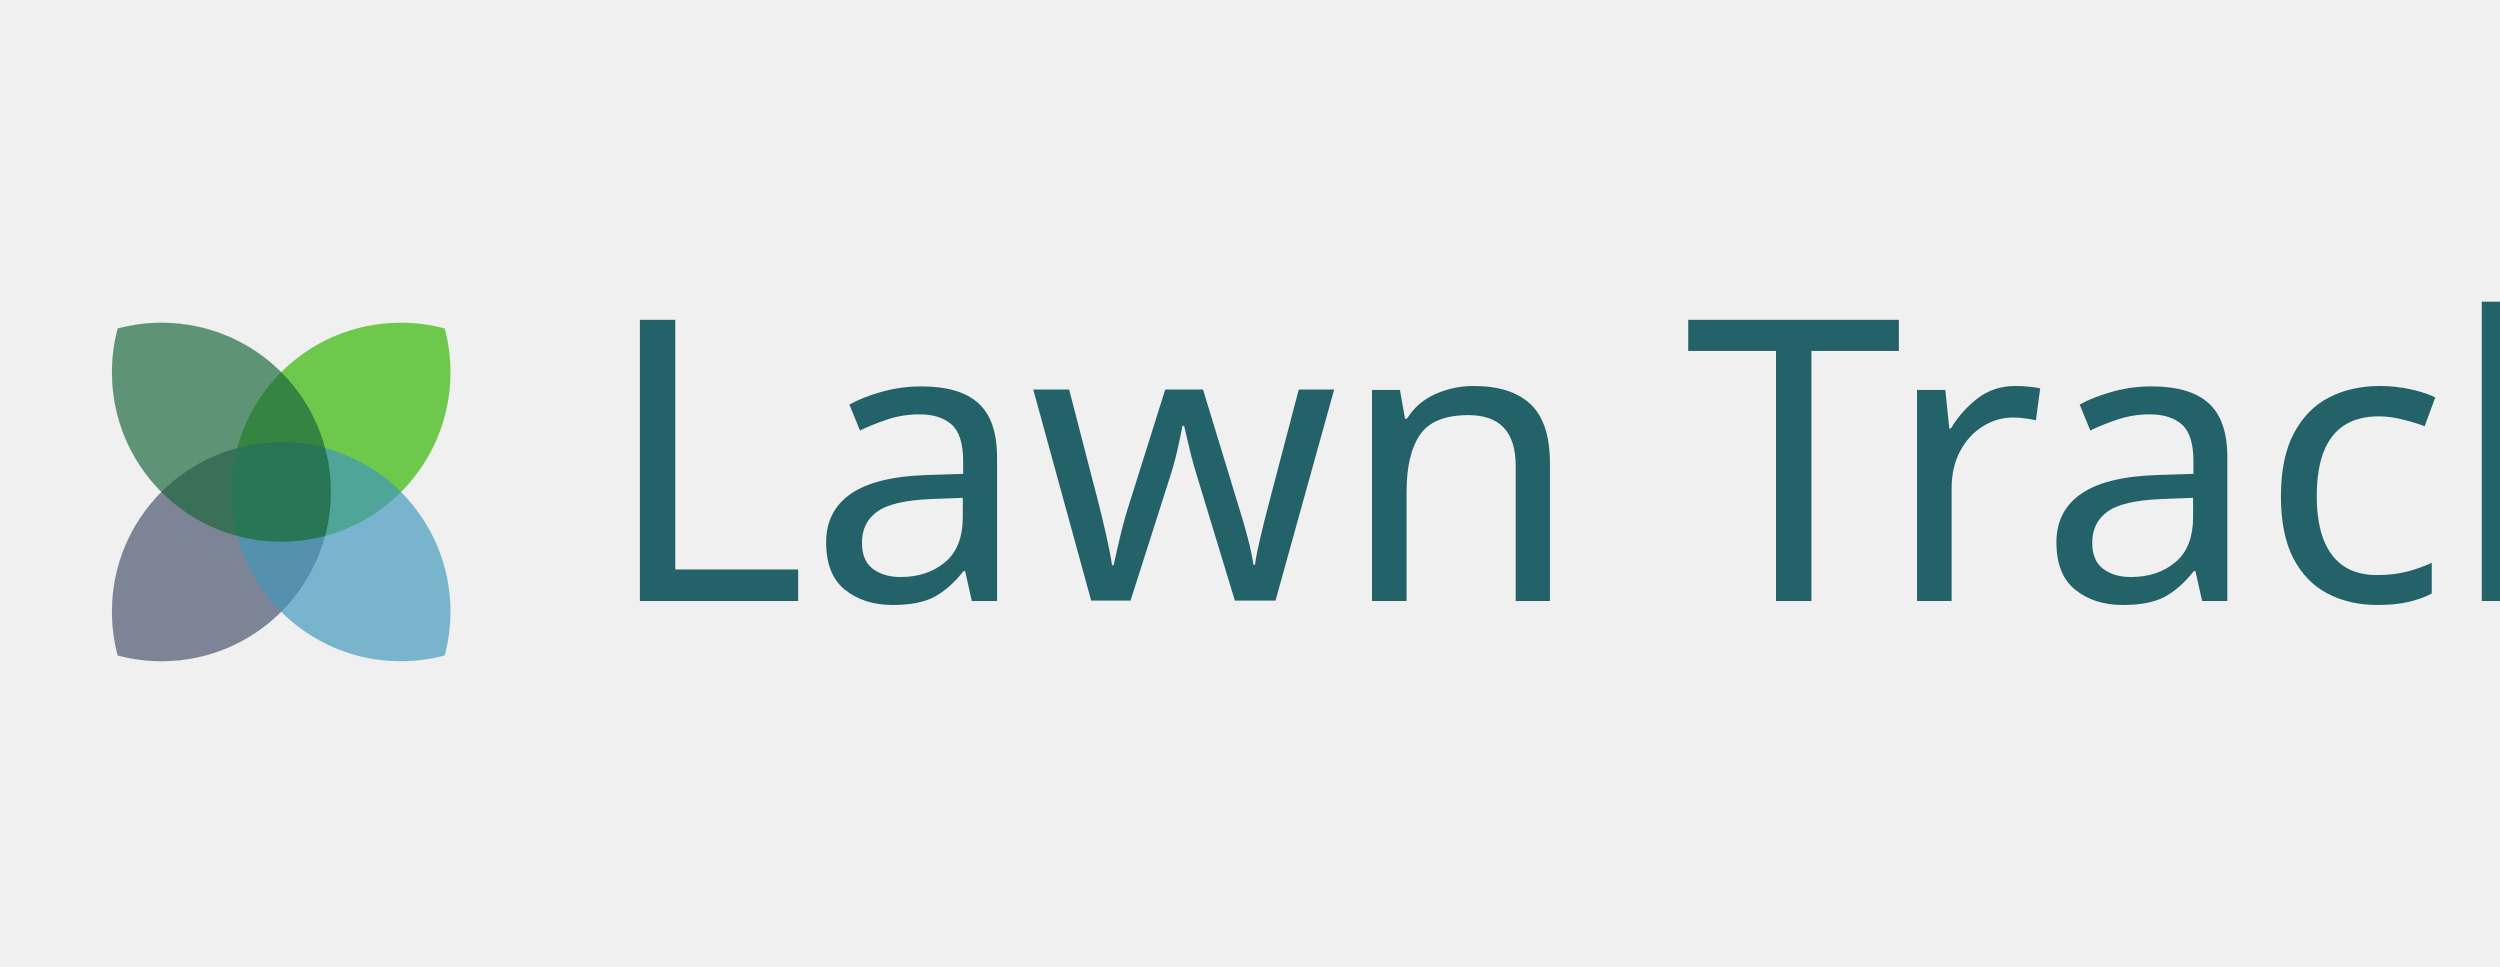
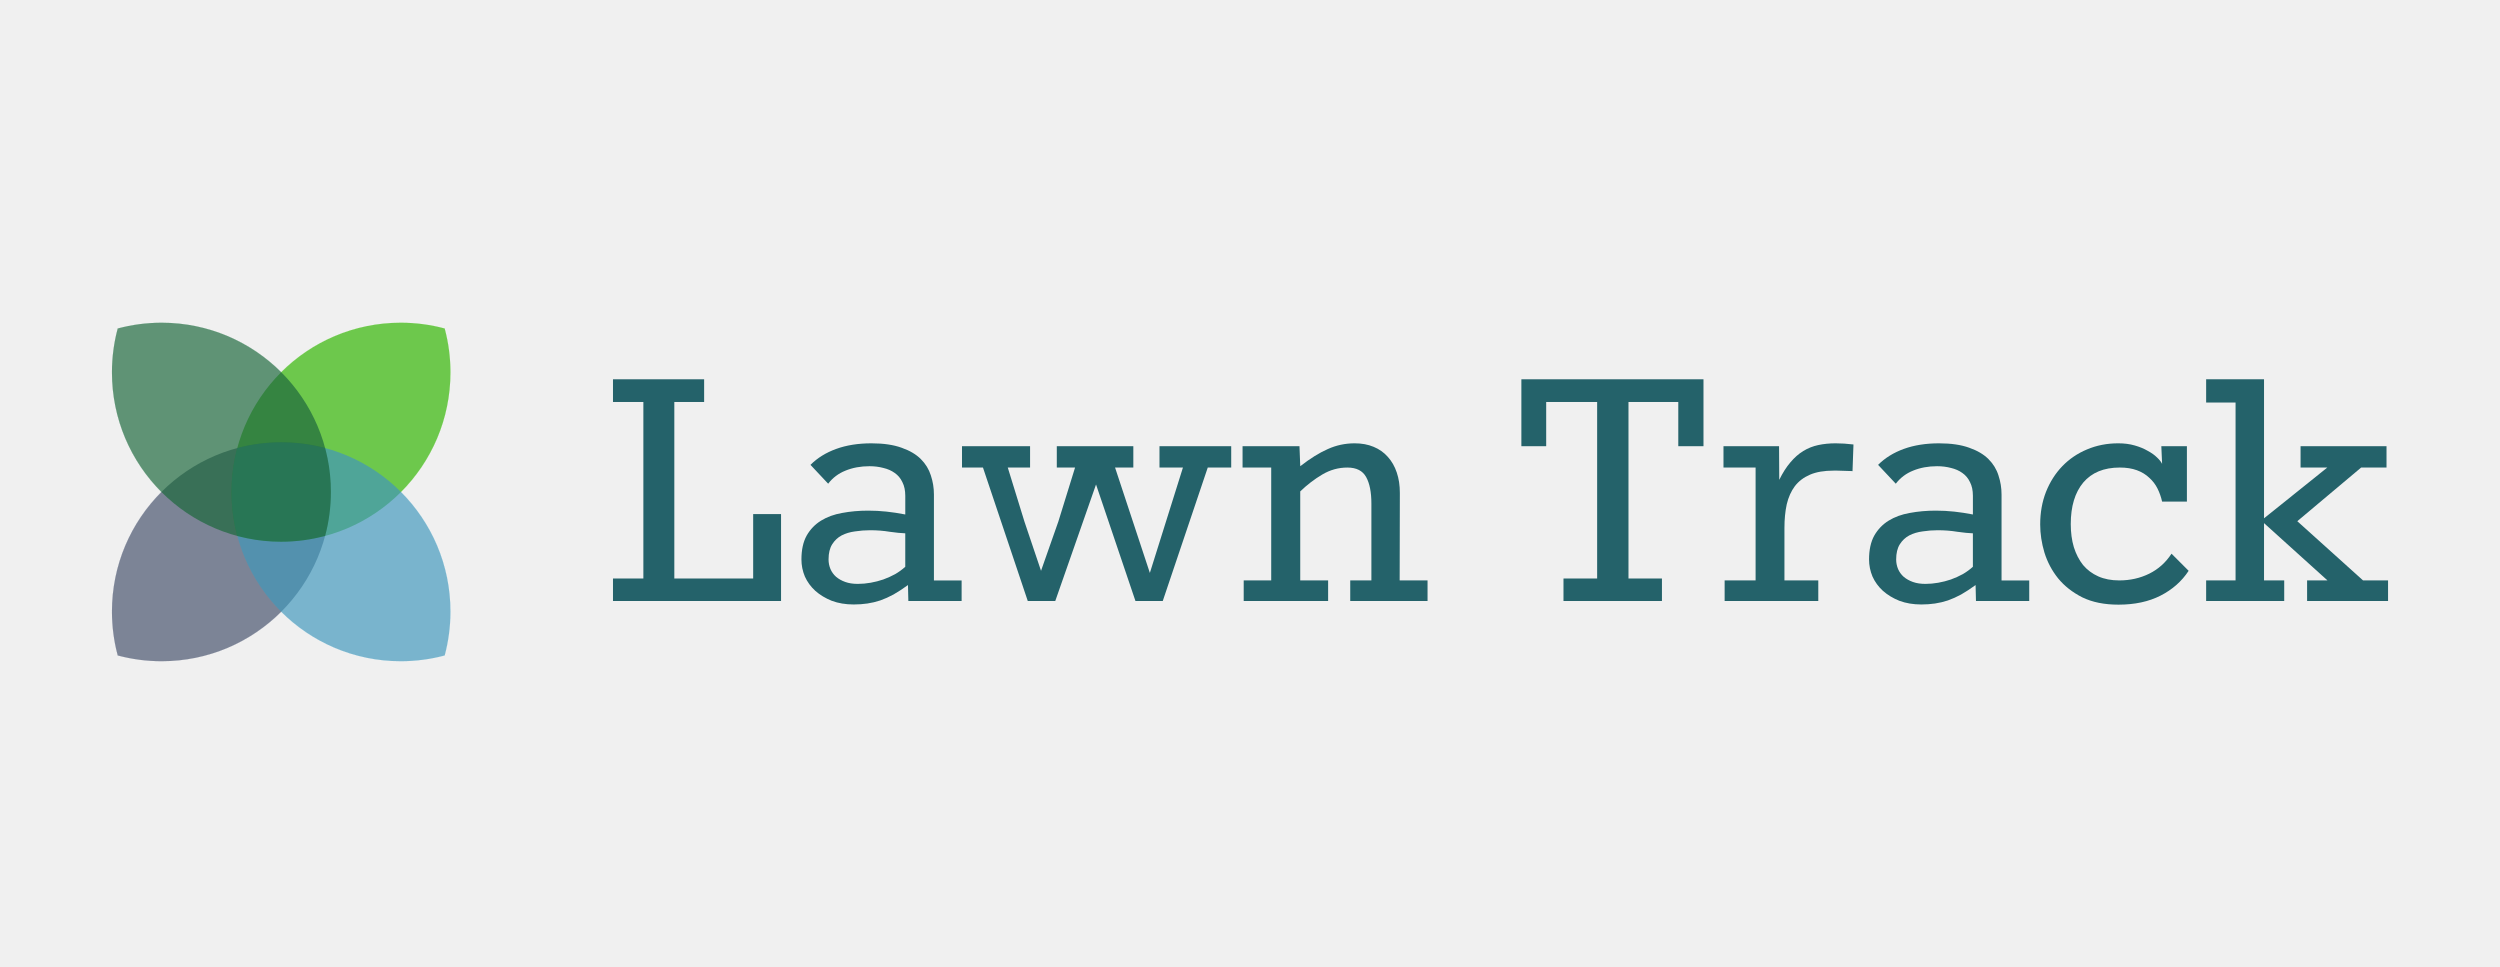
<svg xmlns="http://www.w3.org/2000/svg" viewBox="470 301 571.33 220.863" id="svg2" version="1.1" width="571.33" height="220.863" style="fill:#455a64">
  <defs id="defs8">
    <circle r="12" cy="96.1" cx="33" id="p" />
    <circle r="12" cy="96.1" cx="33" id="p-2" />
  </defs>
  <path style="fill:none;fill-opacity:1;stroke:none" d="m 470,301 571.33,0 0,220.863 -571.33,0 z" id="path5044" />
-   <text xml:space="preserve" style="font-style:normal;font-variant:normal;font-weight:normal;font-stretch:normal;font-size:35px;line-height:125%;font-family:Lato;-inkscape-font-specification:Lato;letter-spacing:0px;word-spacing:0px;fill:#24626a;fill-opacity:1;stroke:none;stroke-width:1px;stroke-linecap:butt;stroke-linejoin:miter;stroke-opacity:1" x="607.495" y="438.349" id="text3338">
-     <tspan id="tspan3340" x="607.495" y="438.349" style="font-style:normal;font-variant:normal;font-weight:normal;font-stretch:normal;font-size:90px;font-family:Rokkitt;-inkscape-font-specification:Rokkitt;fill:#24626a;fill-opacity:1">Lawn Track</tspan>
-   </text>
+   <g style="font-style:normal;font-variant:normal;font-weight:normal;font-stretch:normal;font-size:35px;line-height:125%;font-family:Lato;-inkscape-font-specification:Lato;letter-spacing:0px;word-spacing:0px;fill:#24626a;fill-opacity:1;stroke:none;stroke-width:1px;stroke-linecap:butt;stroke-linejoin:miter;stroke-opacity:1" id="text3338">
+     <path d="m 610.087,433.207 6.943,0 0,-40.342 -6.943,0 0,-5.186 20.83,0 0,5.186 -6.812,0 0,40.342 18.018,0 0,-14.722 6.372,0 0,19.863 -38.408,0 0,-5.142 z" style="font-style:normal;font-variant:normal;font-weight:normal;font-stretch:normal;font-size:90px;font-family:Rokkitt;-inkscape-font-specification:Rokkitt;fill:#24626a;fill-opacity:1" id="path7588" />
+     <path d="m 655.219,407.235 q 2.373,-2.373 5.889,-3.647 3.516,-1.274 8.042,-1.274 4.131,0 6.899,1.011 2.769,0.967 4.395,2.593 1.626,1.626 2.285,3.735 0.703,2.109 0.703,4.351 l 0,19.644 6.328,0 0,4.702 -12.173,0 -0.088,-3.647 q -1.758,1.274 -3.296,2.153 -1.538,0.835 -3.032,1.362 -1.45,0.483 -2.944,0.703 -1.494,0.22 -3.12,0.22 -2.769,0 -5.01,-0.835 -2.197,-0.879 -3.779,-2.285 -1.538,-1.406 -2.373,-3.252 -0.791,-1.89 -0.791,-3.911 0,-3.296 1.187,-5.449 1.23,-2.153 3.296,-3.428 2.065,-1.274 4.834,-1.758 2.812,-0.527 5.933,-0.527 2.109,0 4.175,0.22 2.065,0.22 4.307,0.659 l 0,-4.263 q 0,-1.846 -0.659,-3.12 -0.615,-1.318 -1.758,-2.109 -1.099,-0.791 -2.593,-1.143 -1.494,-0.396 -3.164,-0.396 -3.032,0 -5.493,1.011 -2.417,0.967 -3.955,2.988 l -4.043,-4.307 z m 21.665,15.645 q -1.406,-0.044 -3.56,-0.352 -2.109,-0.352 -4.482,-0.352 -1.714,0 -3.428,0.264 -1.714,0.22 -3.076,0.923 -1.318,0.703 -2.153,2.021 -0.835,1.318 -0.835,3.472 0,1.143 0.439,2.197 0.439,1.011 1.274,1.758 0.879,0.747 2.109,1.187 1.23,0.439 2.856,0.439 1.45,0 2.944,-0.264 1.494,-0.264 2.9,-0.747 1.45,-0.527 2.725,-1.23 1.274,-0.747 2.285,-1.67 l 0,-7.646 z" style="font-style:normal;font-variant:normal;font-weight:normal;font-stretch:normal;font-size:90px;font-family:Rokkitt;-inkscape-font-specification:Rokkitt;fill:#24626a;fill-opacity:1" id="path7590" />
+     <path d="m 694.638,407.85 -4.79,0 0,-4.878 15.557,0 0,4.878 -5.098,0 3.823,12.393 3.779,11.206 3.955,-11.25 3.823,-12.349 -4.175,0 0,-4.878 17.49,0 0,4.878 -4.175,0 7.954,24.082 7.559,-24.082 -5.361,0 0,-4.878 16.392,0 0,4.878 -5.361,0 -10.283,30.498 -6.24,0 -9.009,-26.631 -9.316,26.631 -6.284,0 -10.239,-30.498 z" style="font-style:normal;font-variant:normal;font-weight:normal;font-stretch:normal;font-size:90px;font-family:Rokkitt;-inkscape-font-specification:Rokkitt;fill:#24626a;fill-opacity:1" id="path7592" />
+     <path d="m 754.228,433.646 6.284,0 0,-25.796 -6.548,0 0,-4.878 13.008,0 0.176,4.57 q 3.384,-2.637 6.284,-3.911 2.9,-1.318 6.152,-1.318 2.417,0 4.307,0.791 1.934,0.791 3.252,2.285 1.362,1.494 2.065,3.604 0.703,2.065 0.703,4.658 l -0.044,19.995 6.372,0 0,4.702 -17.666,0 0,-4.702 4.834,0 0,-17.578 q 0,-3.867 -1.187,-6.021 -1.187,-2.197 -4.307,-2.197 -3.032,0 -5.713,1.582 -2.681,1.582 -5.054,3.867 l 0,20.347 6.372,0 0,4.702 -19.292,0 0,-4.702 z" style="font-style:normal;font-variant:normal;font-weight:normal;font-stretch:normal;font-size:90px;font-family:Rokkitt;-inkscape-font-specification:Rokkitt;fill:#24626a;fill-opacity:1" id="path7594" />
+     <path d="m 827.309,433.207 7.69,0 0,-40.342 -11.646,0 0,10.107 -5.669,0 0,-15.293 41.616,0 0,15.293 -5.757,0 0,-10.107 -11.382,0 0,40.342 7.646,0 0,5.142 -22.5,0 0,-5.142 z" style="font-style:normal;font-variant:normal;font-weight:normal;font-stretch:normal;font-size:90px;font-family:Rokkitt;-inkscape-font-specification:Rokkitt;fill:#24626a;fill-opacity:1" id="path7596" />
+     <path d="m 864.135,433.646 7.075,0 0,-25.796 -7.339,0 0,-4.878 12.7,0 0.044,7.69 q 1.187,-2.417 2.549,-3.999 1.362,-1.626 2.944,-2.593 1.582,-0.967 3.428,-1.362 1.846,-0.396 3.955,-0.396 1.89,0 4.087,0.264 l -0.22,6.108 q -0.044,-0.044 -0.703,-0.044 -0.615,-0.044 -1.362,-0.044 -0.747,-0.044 -1.45,-0.044 -0.659,0 -0.791,0 -3.252,0 -5.405,0.923 -2.153,0.923 -3.472,2.637 -1.274,1.714 -1.846,4.131 -0.527,2.417 -0.527,5.405 l 0,11.997 7.734,0 0,4.702 -21.401,0 0,-4.702 z" style="font-style:normal;font-variant:normal;font-weight:normal;font-stretch:normal;font-size:90px;font-family:Rokkitt;-inkscape-font-specification:Rokkitt;fill:#24626a;fill-opacity:1" id="path7598" />
+     <path d="m 899.204,407.235 q 2.373,-2.373 5.889,-3.647 3.516,-1.274 8.042,-1.274 4.131,0 6.899,1.011 2.769,0.967 4.395,2.593 1.626,1.626 2.285,3.735 0.703,2.109 0.703,4.351 l 0,19.644 6.328,0 0,4.702 -12.173,0 -0.088,-3.647 q -1.758,1.274 -3.296,2.153 -1.538,0.835 -3.032,1.362 -1.45,0.483 -2.944,0.703 -1.494,0.22 -3.12,0.22 -2.769,0 -5.01,-0.835 -2.197,-0.879 -3.779,-2.285 -1.538,-1.406 -2.373,-3.252 -0.791,-1.89 -0.791,-3.911 0,-3.296 1.187,-5.449 1.23,-2.153 3.296,-3.428 2.065,-1.274 4.834,-1.758 2.812,-0.527 5.933,-0.527 2.109,0 4.175,0.22 2.065,0.22 4.307,0.659 l 0,-4.263 q 0,-1.846 -0.659,-3.12 -0.615,-1.318 -1.758,-2.109 -1.099,-0.791 -2.593,-1.143 -1.494,-0.396 -3.164,-0.396 -3.032,0 -5.493,1.011 -2.417,0.967 -3.955,2.988 l -4.043,-4.307 z m 21.665,15.645 q -1.406,-0.044 -3.56,-0.352 -2.109,-0.352 -4.482,-0.352 -1.714,0 -3.428,0.264 -1.714,0.22 -3.076,0.923 -1.318,0.703 -2.153,2.021 -0.835,1.318 -0.835,3.472 0,1.143 0.439,2.197 0.439,1.011 1.274,1.758 0.879,0.747 2.109,1.187 1.23,0.439 2.856,0.439 1.45,0 2.944,-0.264 1.494,-0.264 2.9,-0.747 1.45,-0.527 2.725,-1.23 1.274,-0.747 2.285,-1.67 l 0,-7.646 z" style="font-style:normal;font-variant:normal;font-weight:normal;font-stretch:normal;font-size:90px;font-family:Rokkitt;-inkscape-font-specification:Rokkitt;fill:#24626a;fill-opacity:1" id="path7600" />
+     <path d="m 970.175,431.449 q -2.373,3.604 -6.416,5.669 -4.043,2.065 -9.624,2.065 -4.834,0 -8.262,-1.67 -3.384,-1.714 -5.537,-4.351 -2.109,-2.637 -3.12,-5.889 -0.967,-3.252 -0.967,-6.416 0,-4.043 1.318,-7.427 1.362,-3.428 3.735,-5.889 2.373,-2.461 5.625,-3.823 3.296,-1.406 7.163,-1.406 2.065,0 3.735,0.483 1.714,0.483 2.988,1.23 1.318,0.703 2.153,1.538 0.835,0.791 1.143,1.45 l -0.176,-4.043 5.845,0 0,12.656 -5.669,0 q -0.352,-1.582 -1.055,-2.988 -0.703,-1.406 -1.89,-2.461 -1.143,-1.099 -2.812,-1.714 -1.67,-0.615 -3.911,-0.615 -5.449,0 -8.35,3.428 -2.856,3.428 -2.856,9.492 0,2.9 0.703,5.273 0.747,2.373 2.109,4.087 1.406,1.67 3.472,2.593 2.065,0.923 4.79,0.923 3.735,0 6.855,-1.538 3.12,-1.538 5.098,-4.57 l 3.911,3.911 z" style="font-style:normal;font-variant:normal;font-weight:normal;font-stretch:normal;font-size:90px;font-family:Rokkitt;-inkscape-font-specification:Rokkitt;fill:#24626a;fill-opacity:1" id="path7602" />
+     <path d="m 974.174,433.646 6.724,0 0,-40.649 -6.724,0 0,-5.317 13.228,0 0,31.772 14.458,-11.602 -6.108,0 0,-4.878 19.644,0 0,4.878 -5.801,0 -14.59,12.261 15.029,13.535 5.713,0 0,4.702 -18.501,0 0,-4.702 4.658,0 -14.502,-13.096 0,13.096 4.614,0 0,4.702 -17.842,0 0,-4.702 z" style="font-style:normal;font-variant:normal;font-weight:normal;font-stretch:normal;font-size:90px;font-family:Rokkitt;-inkscape-font-specification:Rokkitt;fill:#24626a;fill-opacity:1" id="path7604" />
+   </g>
  <g id="g7552">
    <g id="g7474">
      <g style="opacity:1;fill:#ffffff;fill-opacity:1" transform="matrix(0.1933937,0,0,0.1933937,498.5519,344.3424)" id="g7464">
        <path style="opacity:0.7;fill:#ffffff;fill-opacity:1;fill-rule:nonzero;stroke:none" clip-path="none" d="m 184.653,298.53 c -110.459,0 -200,89.541 -200,200 0,17.944 2.373,35.366 6.805,51.912 16.568,4.445 33.941,6.805 51.912,6.805 110.459,0 200,-89.541 200,-200 0,-17.967 -2.362,-35.346 -6.805,-51.912 -16.565,-4.443 -33.944,-6.805 -51.912,-6.805 z" id="path7466" />
        <path style="opacity:0.7;fill:#ffffff;fill-opacity:1;fill-rule:nonzero;stroke:none" clip-path="none" d="m 325.937,157.246 c -110.459,0 -200,89.541 -200,200 0,17.967 2.362,35.416 6.805,51.982 16.543,4.431 33.971,6.805 51.912,6.805 110.459,0 200,-89.611 200,-200.07 0,-17.967 -2.362,-35.346 -6.805,-51.912 -16.565,-4.443 -33.944,-6.805 -51.912,-6.805 z" id="path7468" />
        <path style="opacity:0.7;fill:#ffffff;fill-opacity:1;fill-rule:nonzero;stroke:none" clip-path="none" d="m 184.653,298.53 c -17.944,0 -35.366,2.373 -51.912,6.805 -4.443,16.565 -6.805,33.944 -6.805,51.912 0,110.459 89.541,200 200,200 17.971,0 35.343,-2.36 51.912,-6.805 4.432,-16.546 6.805,-33.968 6.805,-51.912 0,-110.459 -89.541,-200 -200,-200 z" id="path7470" />
        <path style="opacity:0.7;fill:#ffffff;fill-opacity:1;fill-rule:nonzero;stroke:none" clip-path="none" d="m 43.369,157.246 c -17.967,0 -35.346,2.362 -51.912,6.805 -4.443,16.565 -6.805,33.944 -6.805,51.912 0,110.459 89.541,200.07 200,200.07 17.971,0 35.343,-2.43 51.912,-6.875 4.432,-16.546 6.805,-33.968 6.805,-51.912 0,-110.459 -89.541,-200 -200,-200 z" id="path7472" />
      </g>
      <g id="g4941" transform="matrix(0.1933937,0,0,0.1933937,498.5519,344.3424)" style="opacity:1">
        <path id="path4420" d="m 184.653,298.53 c -110.459,0 -200,89.541 -200,200 0,17.944 2.373,35.366 6.805,51.912 16.568,4.445 33.941,6.805 51.912,6.805 110.459,0 200,-89.541 200,-200 0,-17.967 -2.362,-35.346 -6.805,-51.912 -16.565,-4.443 -33.944,-6.805 -51.912,-6.805 z" clip-path="none" style="opacity:0.7;fill:#46516b;fill-opacity:1;fill-rule:nonzero;stroke:none" />
        <path id="path4406" d="m 325.937,157.246 c -110.459,0 -200,89.541 -200,200 0,17.967 2.362,35.416 6.805,51.982 16.543,4.431 33.971,6.805 51.912,6.805 110.459,0 200,-89.611 200,-200.07 0,-17.967 -2.362,-35.346 -6.805,-51.912 -16.565,-4.443 -33.944,-6.805 -51.912,-6.805 z" clip-path="none" style="opacity:0.7;fill:#31b101;fill-opacity:1;fill-rule:nonzero;stroke:none" />
        <path id="path4415" d="m 184.653,298.53 c -17.944,0 -35.366,2.373 -51.912,6.805 -4.443,16.565 -6.805,33.944 -6.805,51.912 0,110.459 89.541,200 200,200 17.971,0 35.343,-2.36 51.912,-6.805 4.432,-16.546 6.805,-33.968 6.805,-51.912 0,-110.459 -89.541,-200 -200,-200 z" clip-path="none" style="opacity:0.7;fill:#4296b8;fill-opacity:1;fill-rule:nonzero;stroke:none" />
        <path id="path4425" d="m 43.369,157.246 c -17.967,0 -35.346,2.362 -51.912,6.805 -4.443,16.565 -6.805,33.944 -6.805,51.912 0,110.459 89.541,200.07 200,200.07 17.971,0 35.343,-2.43 51.912,-6.875 4.432,-16.546 6.805,-33.968 6.805,-51.912 0,-110.459 -89.541,-200 -200,-200 z" clip-path="none" style="opacity:0.7;fill:#1c673c;fill-opacity:1;fill-rule:nonzero;stroke:none" />
      </g>
    </g>
    <g style="fill:#ffffff;fill-opacity:1" id="g7530">
      <g style="opacity:1;fill:#ffffff;fill-opacity:1" transform="matrix(0.1933937,0,0,0.1933937,498.5519,344.3424)" id="g7532">
        <path style="opacity:0.7;fill:#ffffff;fill-opacity:1;fill-rule:nonzero;stroke:none" clip-path="none" d="m 184.653,298.53 c -110.459,0 -200,89.541 -200,200 0,17.944 2.373,35.366 6.805,51.912 16.568,4.445 33.941,6.805 51.912,6.805 110.459,0 200,-89.541 200,-200 0,-17.967 -2.362,-35.346 -6.805,-51.912 -16.565,-4.443 -33.944,-6.805 -51.912,-6.805 z" id="path7534" />
        <path style="opacity:0.7;fill:#ffffff;fill-opacity:1;fill-rule:nonzero;stroke:none" clip-path="none" d="m 325.937,157.246 c -110.459,0 -200,89.541 -200,200 0,17.967 2.362,35.416 6.805,51.982 16.543,4.431 33.971,6.805 51.912,6.805 110.459,0 200,-89.611 200,-200.07 0,-17.967 -2.362,-35.346 -6.805,-51.912 -16.565,-4.443 -33.944,-6.805 -51.912,-6.805 z" id="path7536" />
        <path style="opacity:0.7;fill:#ffffff;fill-opacity:1;fill-rule:nonzero;stroke:none" clip-path="none" d="m 184.653,298.53 c -17.944,0 -35.366,2.373 -51.912,6.805 -4.443,16.565 -6.805,33.944 -6.805,51.912 0,110.459 89.541,200 200,200 17.971,0 35.343,-2.36 51.912,-6.805 4.432,-16.546 6.805,-33.968 6.805,-51.912 0,-110.459 -89.541,-200 -200,-200 z" id="path7538" />
        <path style="opacity:0.7;fill:#ffffff;fill-opacity:1;fill-rule:nonzero;stroke:none" clip-path="none" d="m 43.369,157.246 c -17.967,0 -35.346,2.362 -51.912,6.805 -4.443,16.565 -6.805,33.944 -6.805,51.912 0,110.459 89.541,200.07 200,200.07 17.971,0 35.343,-2.43 51.912,-6.875 4.432,-16.546 6.805,-33.968 6.805,-51.912 0,-110.459 -89.541,-200 -200,-200 z" id="path7540" />
      </g>
      <g id="g7542" transform="matrix(0.1933937,0,0,0.1933937,498.5519,344.3424)" style="opacity:1;fill:#ffffff;fill-opacity:1">
        <path id="path7544" d="m 184.653,298.53 c -110.459,0 -200,89.541 -200,200 0,17.944 2.373,35.366 6.805,51.912 16.568,4.445 33.941,6.805 51.912,6.805 110.459,0 200,-89.541 200,-200 0,-17.967 -2.362,-35.346 -6.805,-51.912 -16.565,-4.443 -33.944,-6.805 -51.912,-6.805 z" clip-path="none" style="opacity:0.7;fill:#ffffff;fill-opacity:1;fill-rule:nonzero;stroke:none" />
        <path id="path7546" d="m 325.937,157.246 c -110.459,0 -200,89.541 -200,200 0,17.967 2.362,35.416 6.805,51.982 16.543,4.431 33.971,6.805 51.912,6.805 110.459,0 200,-89.611 200,-200.07 0,-17.967 -2.362,-35.346 -6.805,-51.912 -16.565,-4.443 -33.944,-6.805 -51.912,-6.805 z" clip-path="none" style="opacity:0.7;fill:#ffffff;fill-opacity:1;fill-rule:nonzero;stroke:none" />
        <path id="path7548" d="m 184.653,298.53 c -17.944,0 -35.366,2.373 -51.912,6.805 -4.443,16.565 -6.805,33.944 -6.805,51.912 0,110.459 89.541,200 200,200 17.971,0 35.343,-2.36 51.912,-6.805 4.432,-16.546 6.805,-33.968 6.805,-51.912 0,-110.459 -89.541,-200 -200,-200 z" clip-path="none" style="opacity:0.7;fill:#ffffff;fill-opacity:1;fill-rule:nonzero;stroke:none" />
        <path id="path7550" d="m 43.369,157.246 c -17.967,0 -35.346,2.362 -51.912,6.805 -4.443,16.565 -6.805,33.944 -6.805,51.912 0,110.459 89.541,200.07 200,200.07 17.971,0 35.343,-2.43 51.912,-6.875 4.432,-16.546 6.805,-33.968 6.805,-51.912 0,-110.459 -89.541,-200 -200,-200 z" clip-path="none" style="opacity:0.7;fill:#ffffff;fill-opacity:1;fill-rule:nonzero;stroke:none" />
      </g>
    </g>
    <g id="g7486">
      <g id="g7488" transform="matrix(0.1933937,0,0,0.1933937,498.5519,344.3424)" style="opacity:1;fill:#ffffff;fill-opacity:1">
        <path id="path7490" d="m 184.653,298.53 c -110.459,0 -200,89.541 -200,200 0,17.944 2.373,35.366 6.805,51.912 16.568,4.445 33.941,6.805 51.912,6.805 110.459,0 200,-89.541 200,-200 0,-17.967 -2.362,-35.346 -6.805,-51.912 -16.565,-4.443 -33.944,-6.805 -51.912,-6.805 z" clip-path="none" style="opacity:0.7;fill:#ffffff;fill-opacity:1;fill-rule:nonzero;stroke:none" />
        <path id="path7492" d="m 325.937,157.246 c -110.459,0 -200,89.541 -200,200 0,17.967 2.362,35.416 6.805,51.982 16.543,4.431 33.971,6.805 51.912,6.805 110.459,0 200,-89.611 200,-200.07 0,-17.967 -2.362,-35.346 -6.805,-51.912 -16.565,-4.443 -33.944,-6.805 -51.912,-6.805 z" clip-path="none" style="opacity:0.7;fill:#ffffff;fill-opacity:1;fill-rule:nonzero;stroke:none" />
        <path id="path7494" d="m 184.653,298.53 c -17.944,0 -35.366,2.373 -51.912,6.805 -4.443,16.565 -6.805,33.944 -6.805,51.912 0,110.459 89.541,200 200,200 17.971,0 35.343,-2.36 51.912,-6.805 4.432,-16.546 6.805,-33.968 6.805,-51.912 0,-110.459 -89.541,-200 -200,-200 z" clip-path="none" style="opacity:0.7;fill:#ffffff;fill-opacity:1;fill-rule:nonzero;stroke:none" />
        <path id="path7496" d="m 43.369,157.246 c -17.967,0 -35.346,2.362 -51.912,6.805 -4.443,16.565 -6.805,33.944 -6.805,51.912 0,110.459 89.541,200.07 200,200.07 17.971,0 35.343,-2.43 51.912,-6.875 4.432,-16.546 6.805,-33.968 6.805,-51.912 0,-110.459 -89.541,-200 -200,-200 z" clip-path="none" style="opacity:0.7;fill:#ffffff;fill-opacity:1;fill-rule:nonzero;stroke:none" />
      </g>
      <g style="opacity:1" transform="matrix(0.1933937,0,0,0.1933937,498.5519,344.3424)" id="g7498">
        <path style="opacity:0.7;fill:#46516b;fill-opacity:1;fill-rule:nonzero;stroke:none" clip-path="none" d="m 184.653,298.53 c -110.459,0 -200,89.541 -200,200 0,17.944 2.373,35.366 6.805,51.912 16.568,4.445 33.941,6.805 51.912,6.805 110.459,0 200,-89.541 200,-200 0,-17.967 -2.362,-35.346 -6.805,-51.912 -16.565,-4.443 -33.944,-6.805 -51.912,-6.805 z" id="path7500" />
        <path style="opacity:0.7;fill:#31b101;fill-opacity:1;fill-rule:nonzero;stroke:none" clip-path="none" d="m 325.937,157.246 c -110.459,0 -200,89.541 -200,200 0,17.967 2.362,35.416 6.805,51.982 16.543,4.431 33.971,6.805 51.912,6.805 110.459,0 200,-89.611 200,-200.07 0,-17.967 -2.362,-35.346 -6.805,-51.912 -16.565,-4.443 -33.944,-6.805 -51.912,-6.805 z" id="path7502" />
        <path style="opacity:0.7;fill:#4296b8;fill-opacity:1;fill-rule:nonzero;stroke:none" clip-path="none" d="m 184.653,298.53 c -17.944,0 -35.366,2.373 -51.912,6.805 -4.443,16.565 -6.805,33.944 -6.805,51.912 0,110.459 89.541,200 200,200 17.971,0 35.343,-2.36 51.912,-6.805 4.432,-16.546 6.805,-33.968 6.805,-51.912 0,-110.459 -89.541,-200 -200,-200 z" id="path7504" />
        <path style="opacity:0.7;fill:#1c673c;fill-opacity:1;fill-rule:nonzero;stroke:none" clip-path="none" d="m 43.369,157.246 c -17.967,0 -35.346,2.362 -51.912,6.805 -4.443,16.565 -6.805,33.944 -6.805,51.912 0,110.459 89.541,200.07 200,200.07 17.971,0 35.343,-2.43 51.912,-6.875 4.432,-16.546 6.805,-33.968 6.805,-51.912 0,-110.459 -89.541,-200 -200,-200 z" id="path7506" />
      </g>
    </g>
  </g>
</svg>
